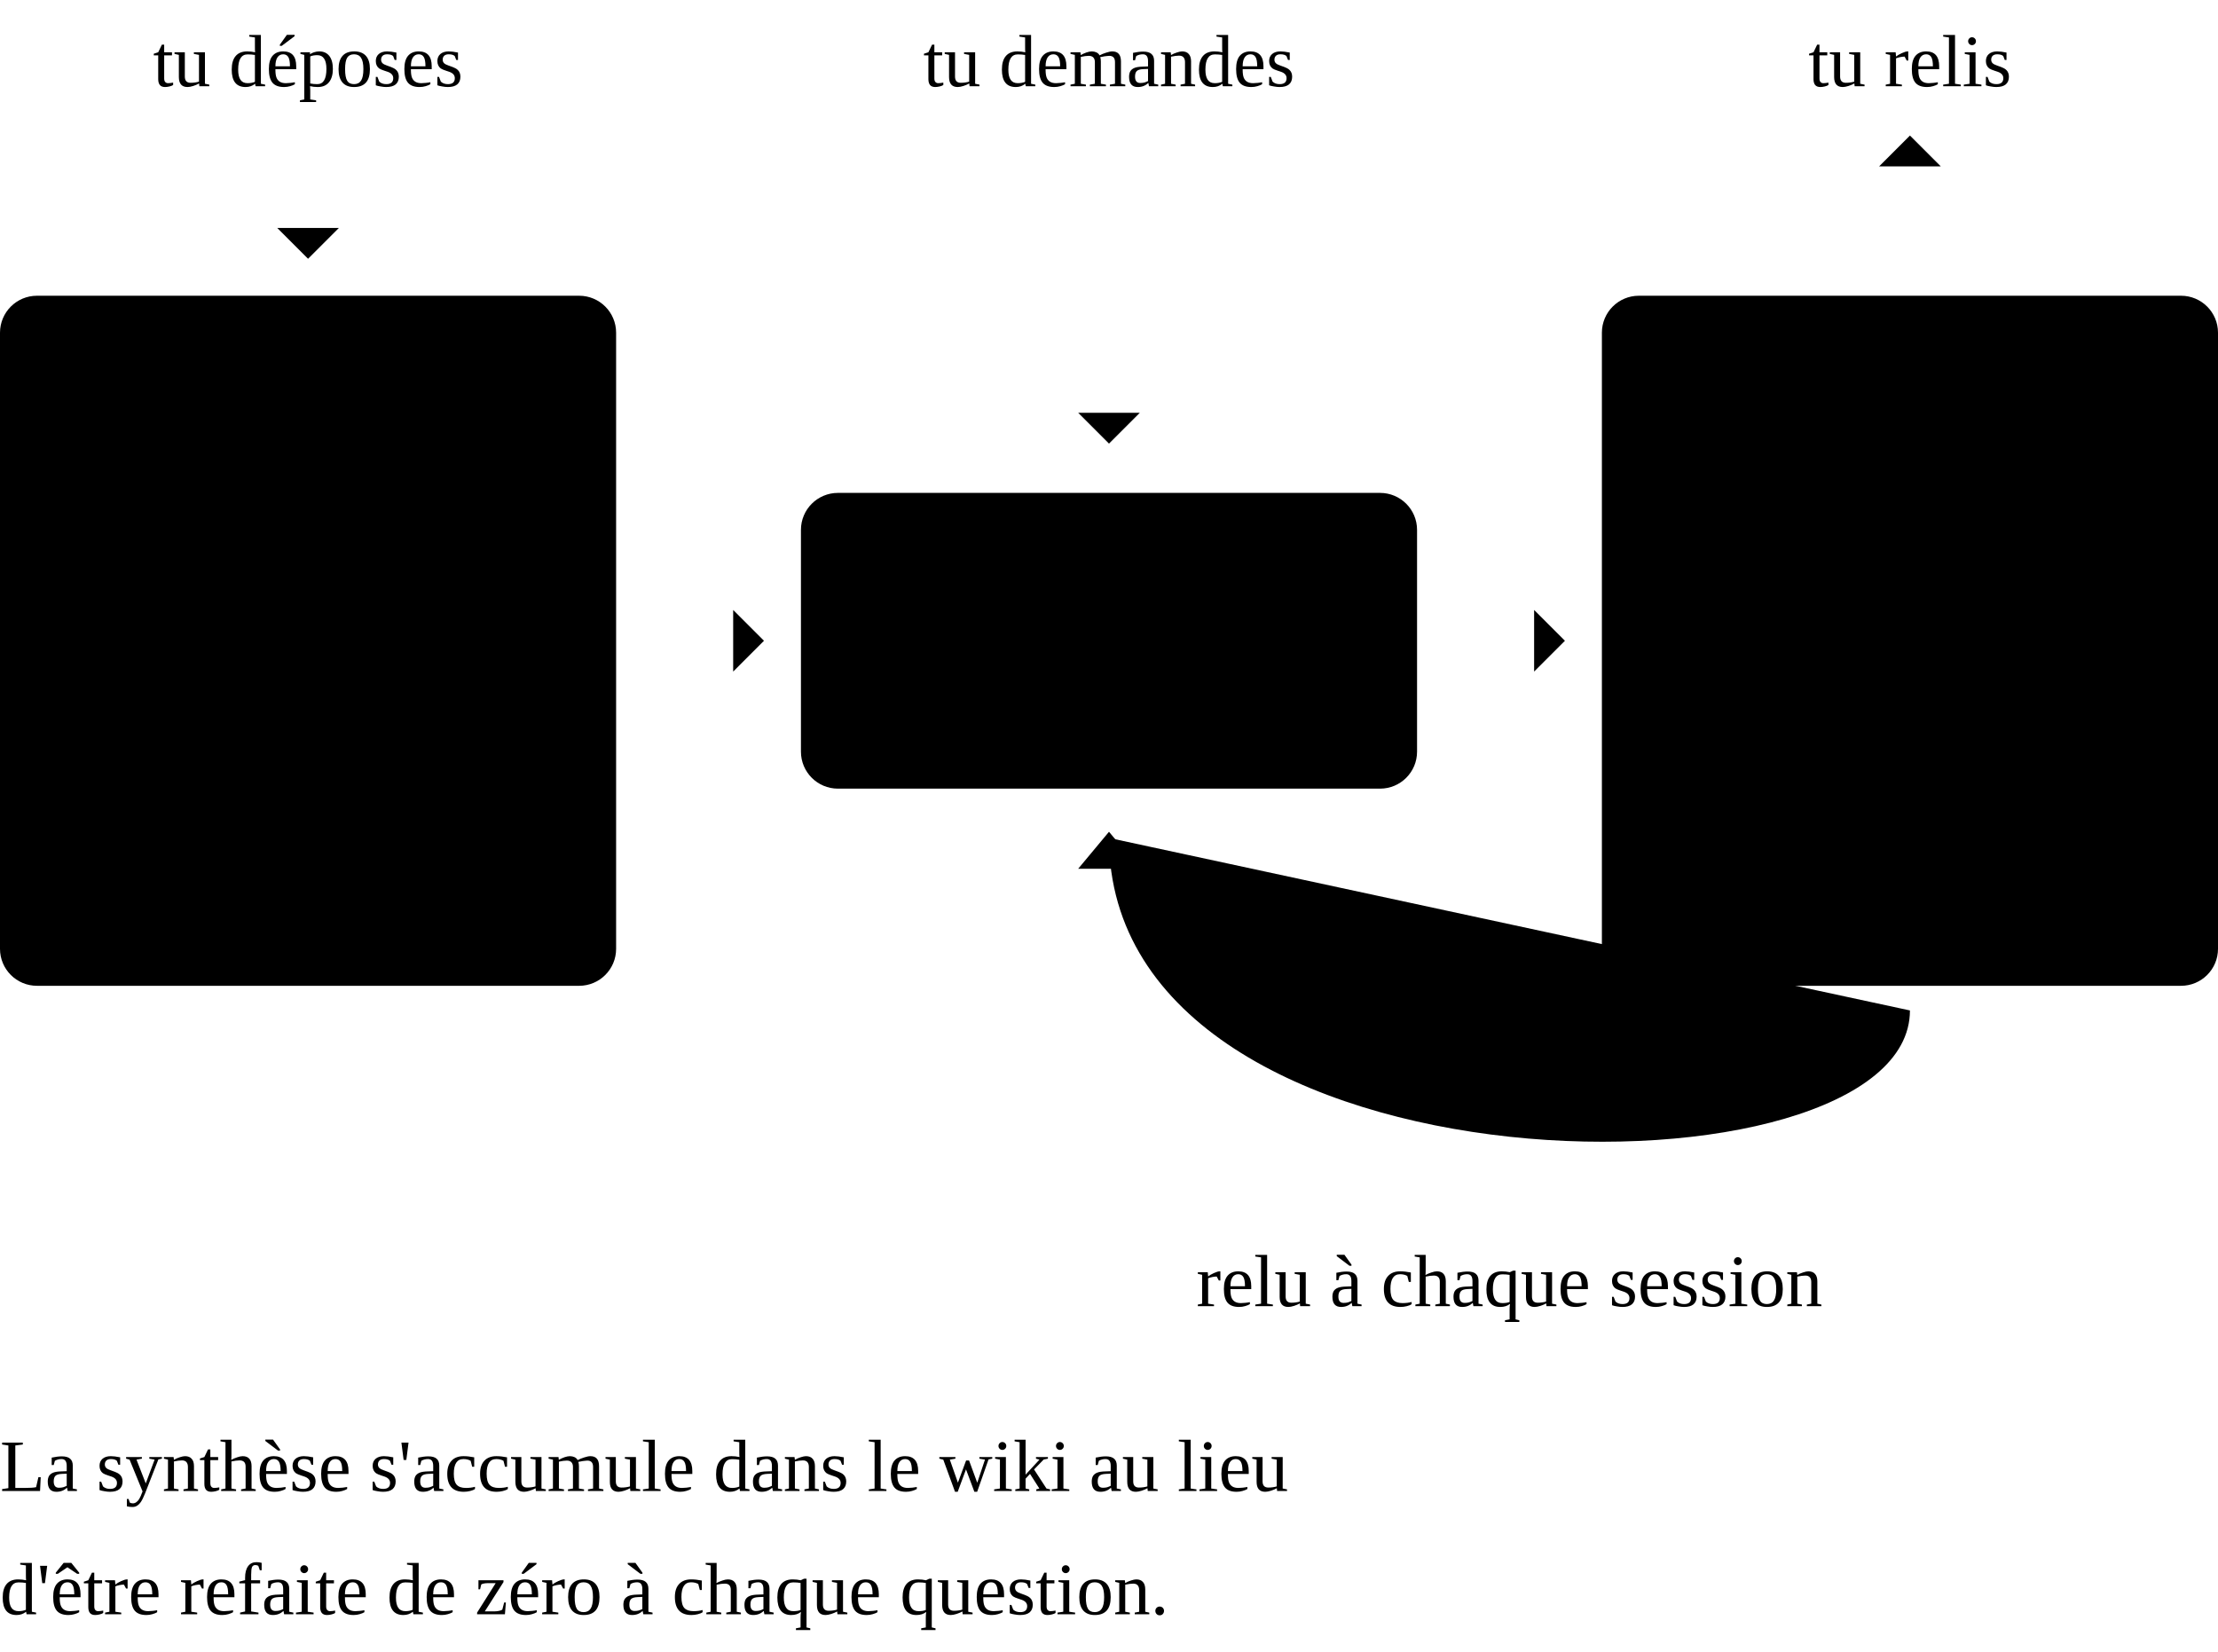
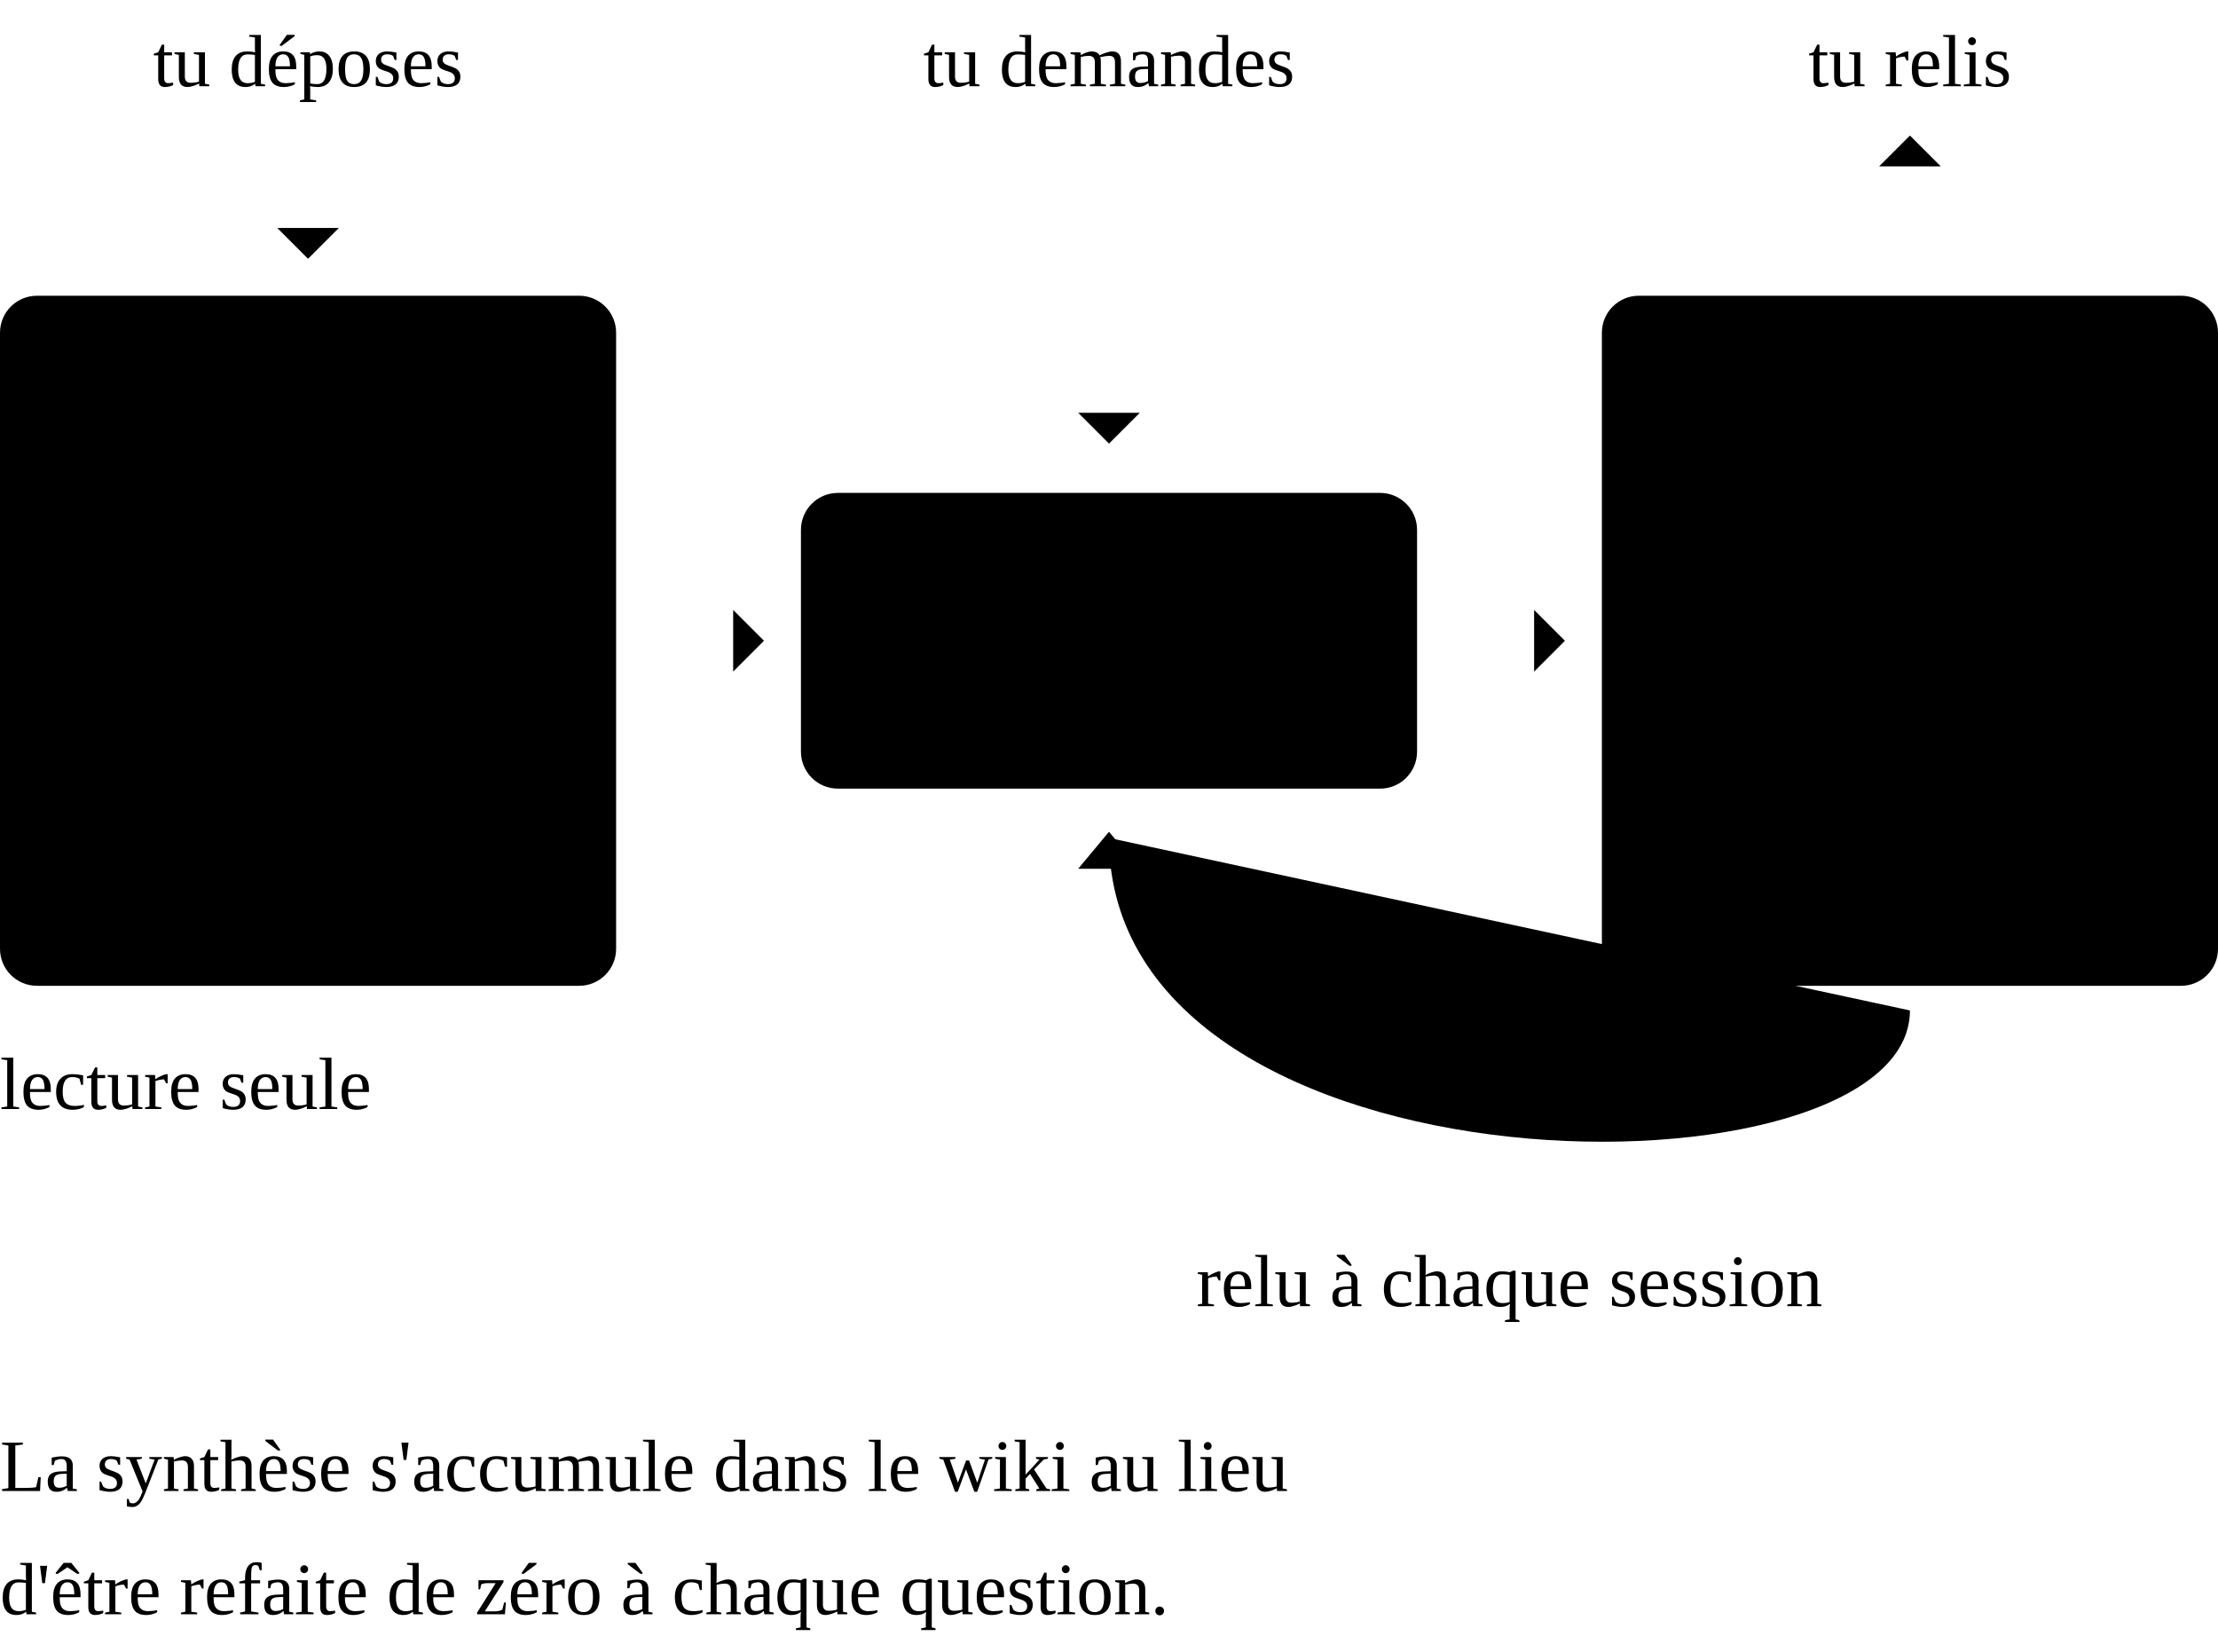
<svg xmlns="http://www.w3.org/2000/svg" viewBox="0 0 360 268" role="img" aria-labelledby="second-brain-t">
  <text class="m mu" x="50" y="14" text-anchor="middle">tu déposes</text>
  <text class="m mu" x="180" y="14" text-anchor="middle">tu demandes</text>
  <text class="m mu" x="310" y="14" text-anchor="middle">tu relis</text>
  <path class="lm" d="M50 22 V42" />
  <path class="lm" d="M45 37 l5 5 l5 -5" />
  <path class="lm" d="M180 22 V72" />
  <path class="lm" d="M175 67 l5 5 l5 -5" />
  <path class="lm" d="M310 42 V22" />
  <path class="lm" d="M305 27 l5 -5 l5 5" />
  <rect class="bx" x="0" y="48" width="100" height="112" rx="6" />
  <text class="m b" x="12" y="68">raw/</text>
-   <rect class="fd" x="14" y="80" width="72" height="12" rx="2" />
-   <rect class="fd" x="14" y="98" width="72" height="12" rx="2" />
-   <rect class="fd" x="14" y="116" width="72" height="12" rx="2" />
-   <text class="m d" x="12" y="150">lu seulement</text>
+   <rect class="fd" x="14" y="88" width="72" height="12" rx="2" />
+   <rect class="fd" x="14" y="108" width="72" height="12" rx="2" />
+   <rect class="fd" x="14" y="128" width="72" height="12" rx="2" />
+   <text class="m d" x="0" y="180">lecture seule</text>
  <path class="la" d="M104 104 H124" />
  <path class="la" d="M119 99 l5 5 l-5 5" />
  <rect class="bxa" x="130" y="80" width="100" height="48" rx="6" />
  <text class="b" x="180" y="109" text-anchor="middle">agent</text>
  <path class="la" d="M234 104 H254" />
  <path class="la" d="M249 99 l5 5 l-5 5" />
  <rect class="bx" x="260" y="48" width="100" height="112" rx="6" />
  <text class="m b" x="272" y="68">wiki/</text>
  <rect class="bxa" x="272" y="80" width="64" height="20" rx="3" />
  <text class="m" x="304" y="95" text-anchor="middle">index</text>
  <path class="ln" d="M290 100 L282 120 M318 100 L326 120 M290 128 H318 M282 136 L304 144 M326 136 L304 144" />
  <rect class="fa" x="274" y="120" width="16" height="16" rx="2" />
  <rect class="fa" x="318" y="120" width="16" height="16" rx="2" />
  <rect class="fa" x="296" y="138" width="16" height="16" rx="2" />
  <path class="la dash" d="M310 164 C310 196, 180 196, 180 136" />
  <path class="la" d="M175 141 l5 -6 l5 6" />
  <text class="m mu" x="245" y="212" text-anchor="middle">relu à chaque session</text>
  <text class="i mu" x="0" y="242">La synthèse s'accumule dans le wiki au lieu</text>
  <text class="i mu" x="0" y="262">d'être refaite de zéro à chaque question.</text>
</svg>
